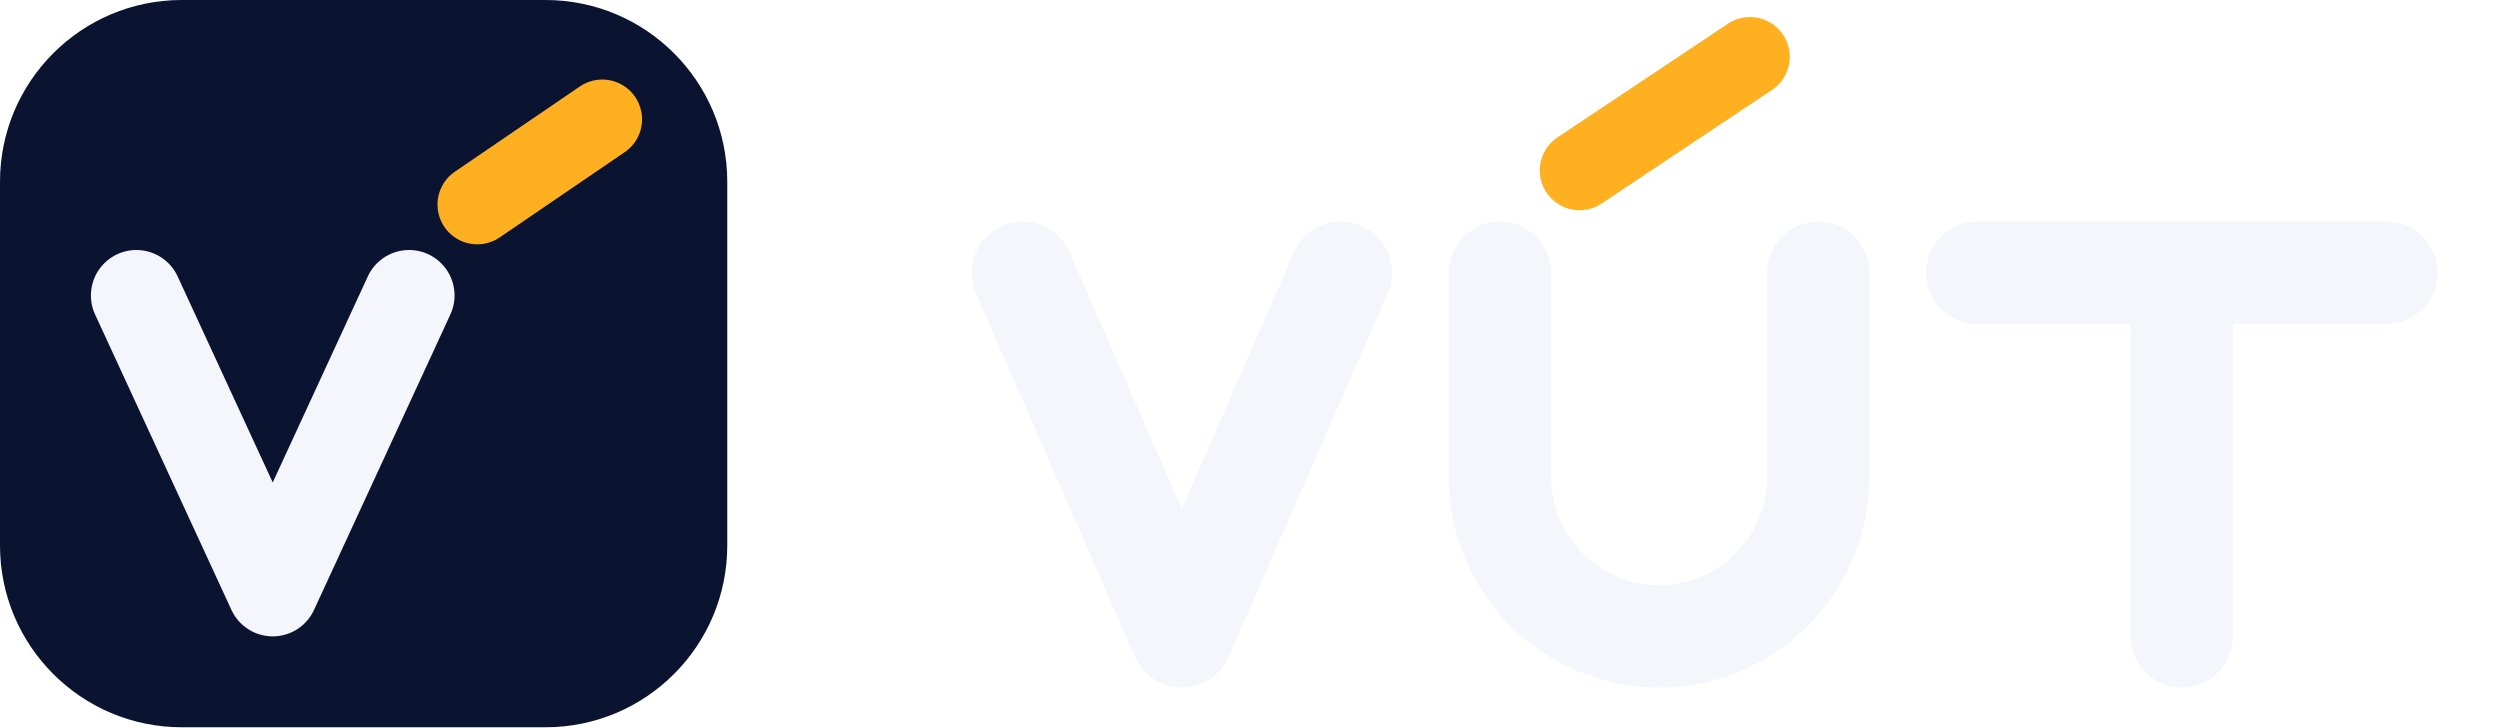
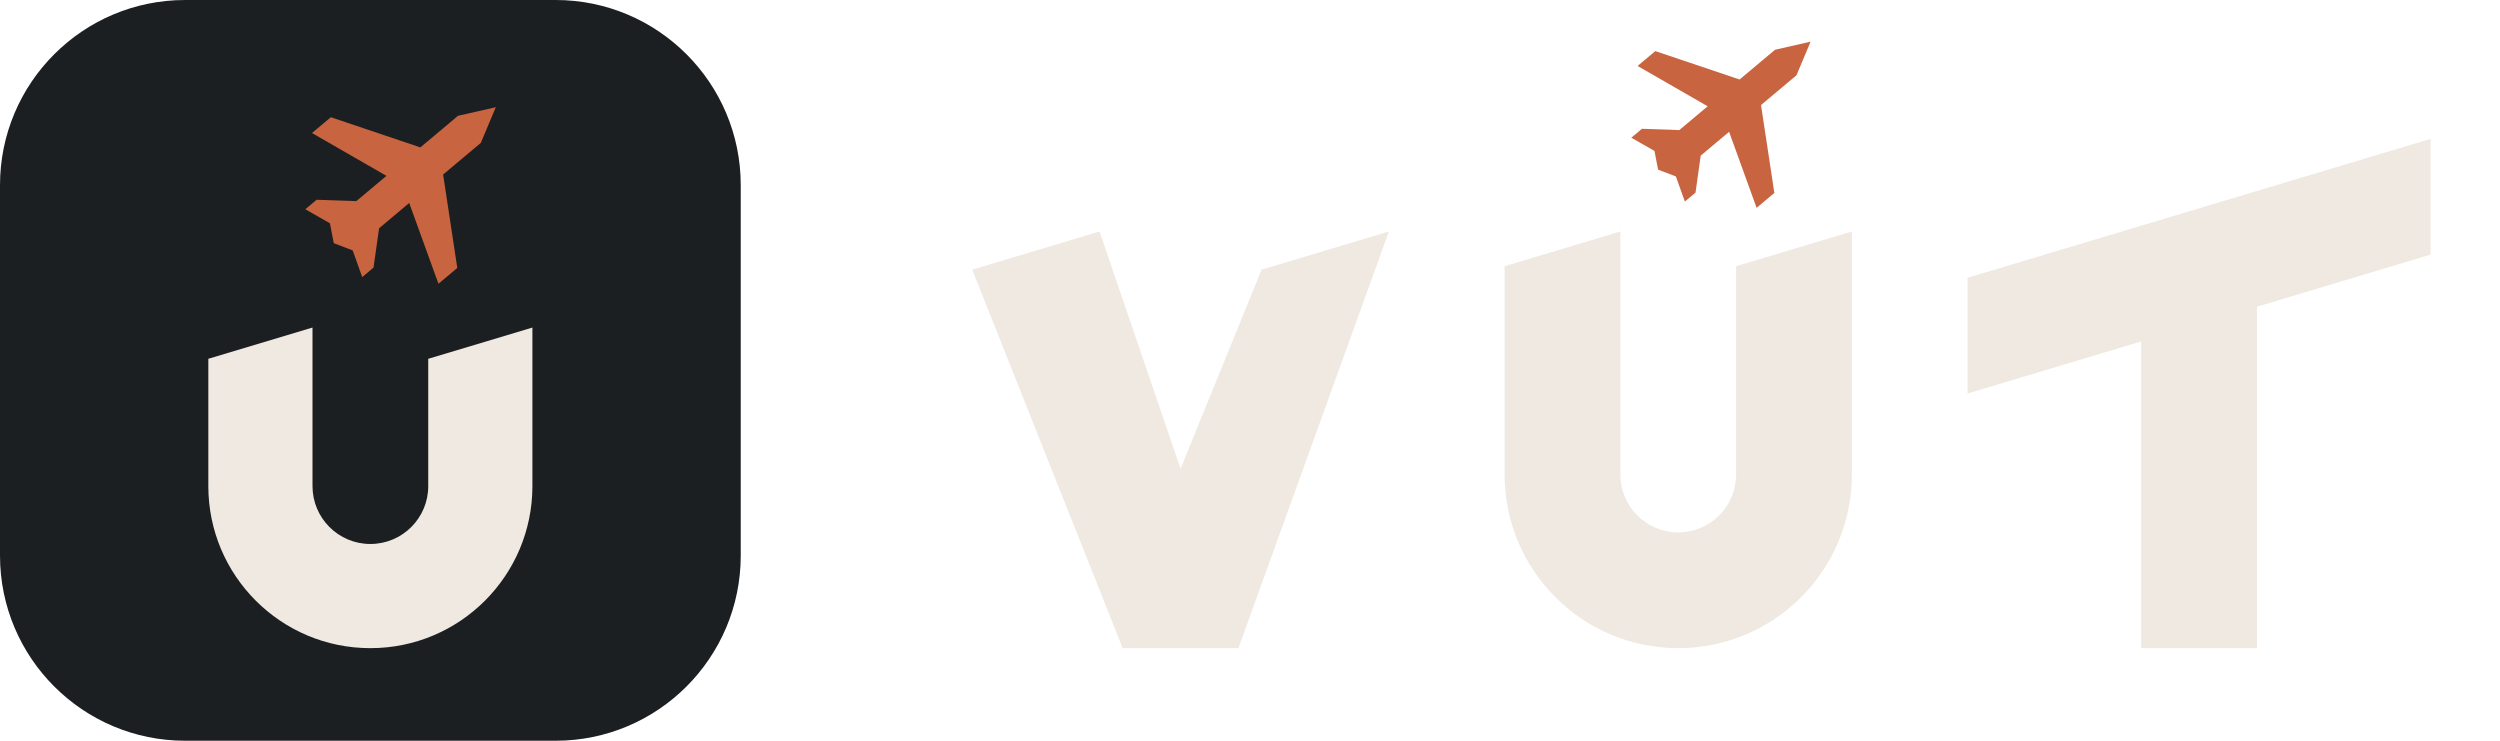
- <svg xmlns="http://www.w3.org/2000/svg" viewBox="0 0 220 64" role="img" aria-label="VÚT">
-   <rect width="64" height="64" rx="16" fill="#0A1430" />
-   <path d="M12 26 L24 52 L36 26" fill="none" stroke="#F4F6FB" stroke-width="8" stroke-linecap="round" stroke-linejoin="round" />
-   <path d="M42 18 L53 10.5" fill="none" stroke="#FFB020" stroke-width="7" stroke-linecap="round" />
+ <svg xmlns="http://www.w3.org/2000/svg" viewBox="0 0 216 64" role="img" aria-label="VÚT">
+   <rect width="64" height="64" rx="16" fill="#1C1F22" />
+   <path d="M18 31 L27 28.3 L27 42 A5 5 0 0 0 37 42 L37 31 L46 28.3 L46 42 A14 14 0 0 1 18 42 Z" fill="#EFE9E1" />
+   <path transform="translate(36 15) rotate(50) scale(.85)" d="M0 -10.5 L1.8 -7 L1.8 -2 L10 3 L10 5.5 L1.8 2.5 L1.8 6.5 L4.5 9.5 L4.5 11 L1.8 10 L0 11 L-1.8 10 L-4.5 11 L-4.5 9.5 L-1.8 6.5 L-1.8 2.5 L-10 5.5 L-10 3 L-1.8 -2 L-1.8 -7 Z" fill="#C8643F" />
  <g transform="translate(80 0)">
-     <g fill="none" stroke="#F4F6FB" stroke-width="9" stroke-linecap="round" stroke-linejoin="round">
-       <path d="M10 24 L24 56 L38 24" />
-       <path d="M52 24 V42 A14 14 0 0 0 80 42 V24" />
-       <path d="M94 24 H130 M112 24 V56" />
+     <g fill="#EFE9E1">
+       <path d="M4 23.3 L15 20 L22 40.5 L29 23.3 L40 20 L27 56 L17 56 Z" />
+       <path d="M50 23 L60 20 L60 41 A5 5 0 0 0 70 41 L70 23 L80 20 L80 41 A15 15 0 0 1 50 41 Z" />
+       <path d="M90 24 L130 12 L130 22 L115 26.5 L115 56 L105 56 L105 29.5 L90 34 Z" />
    </g>
-     <path d="M59 15 L74 5" fill="none" stroke="#FFB020" stroke-width="7" stroke-linecap="round" />
+     <path transform="translate(70 9) rotate(50) scale(.8)" d="M0 -10.5 L1.8 -7 L1.8 -2 L10 3 L10 5.5 L1.8 2.5 L1.8 6.5 L4.5 9.5 L4.5 11 L1.8 10 L0 11 L-1.8 10 L-4.5 11 L-4.5 9.5 L-1.8 6.5 L-1.8 2.5 L-10 5.5 L-10 3 L-1.8 -2 L-1.8 -7 Z" fill="#C8643F" />
  </g>
</svg>
